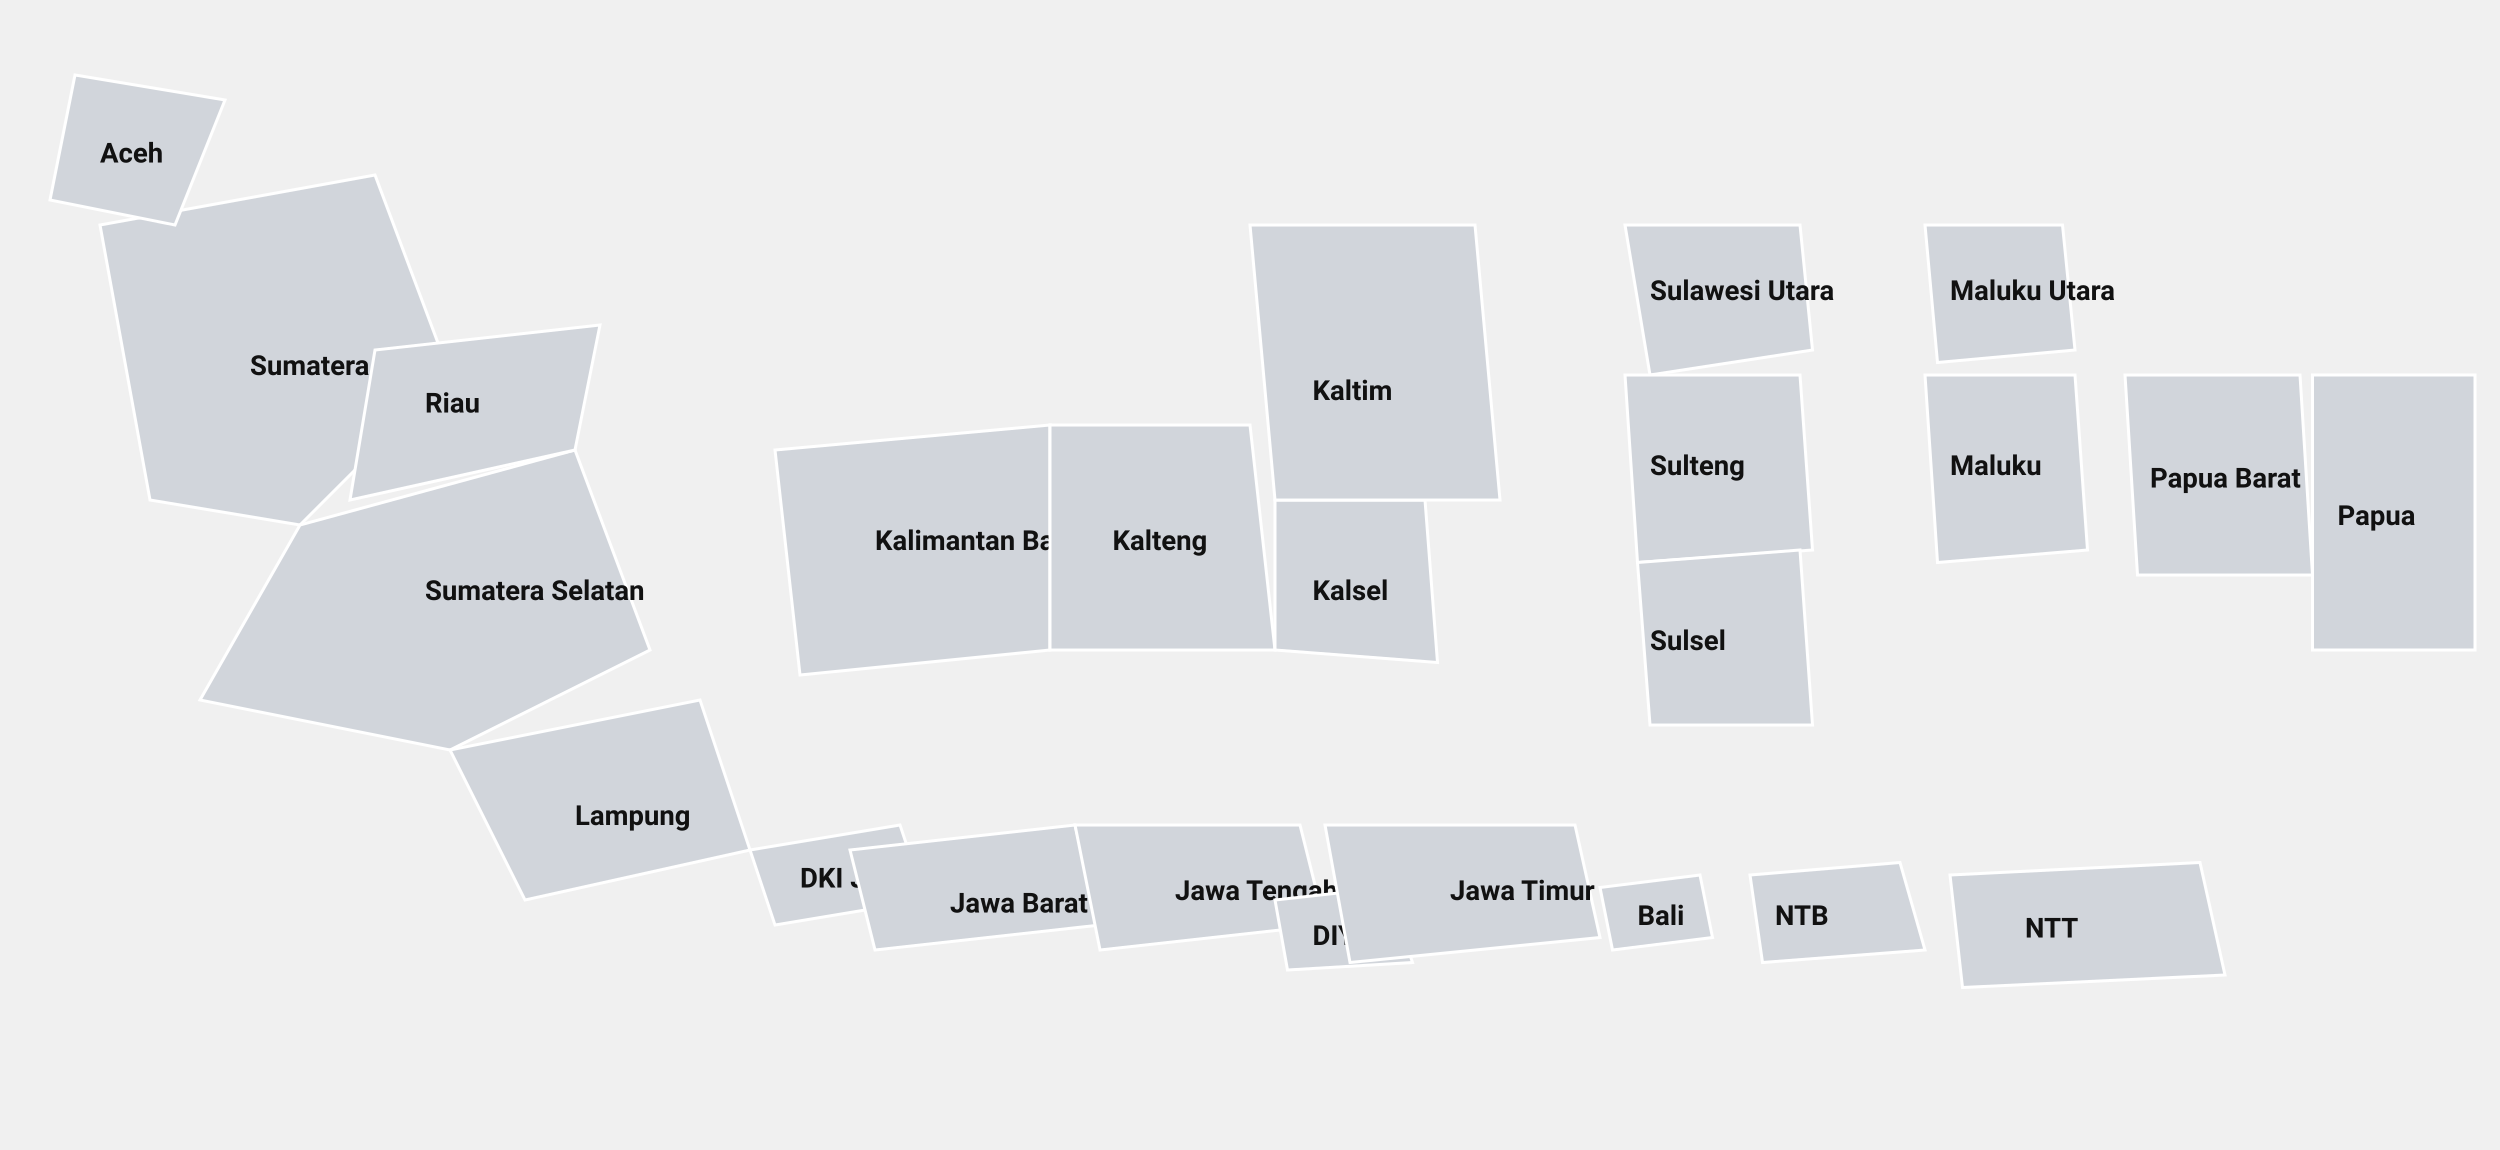
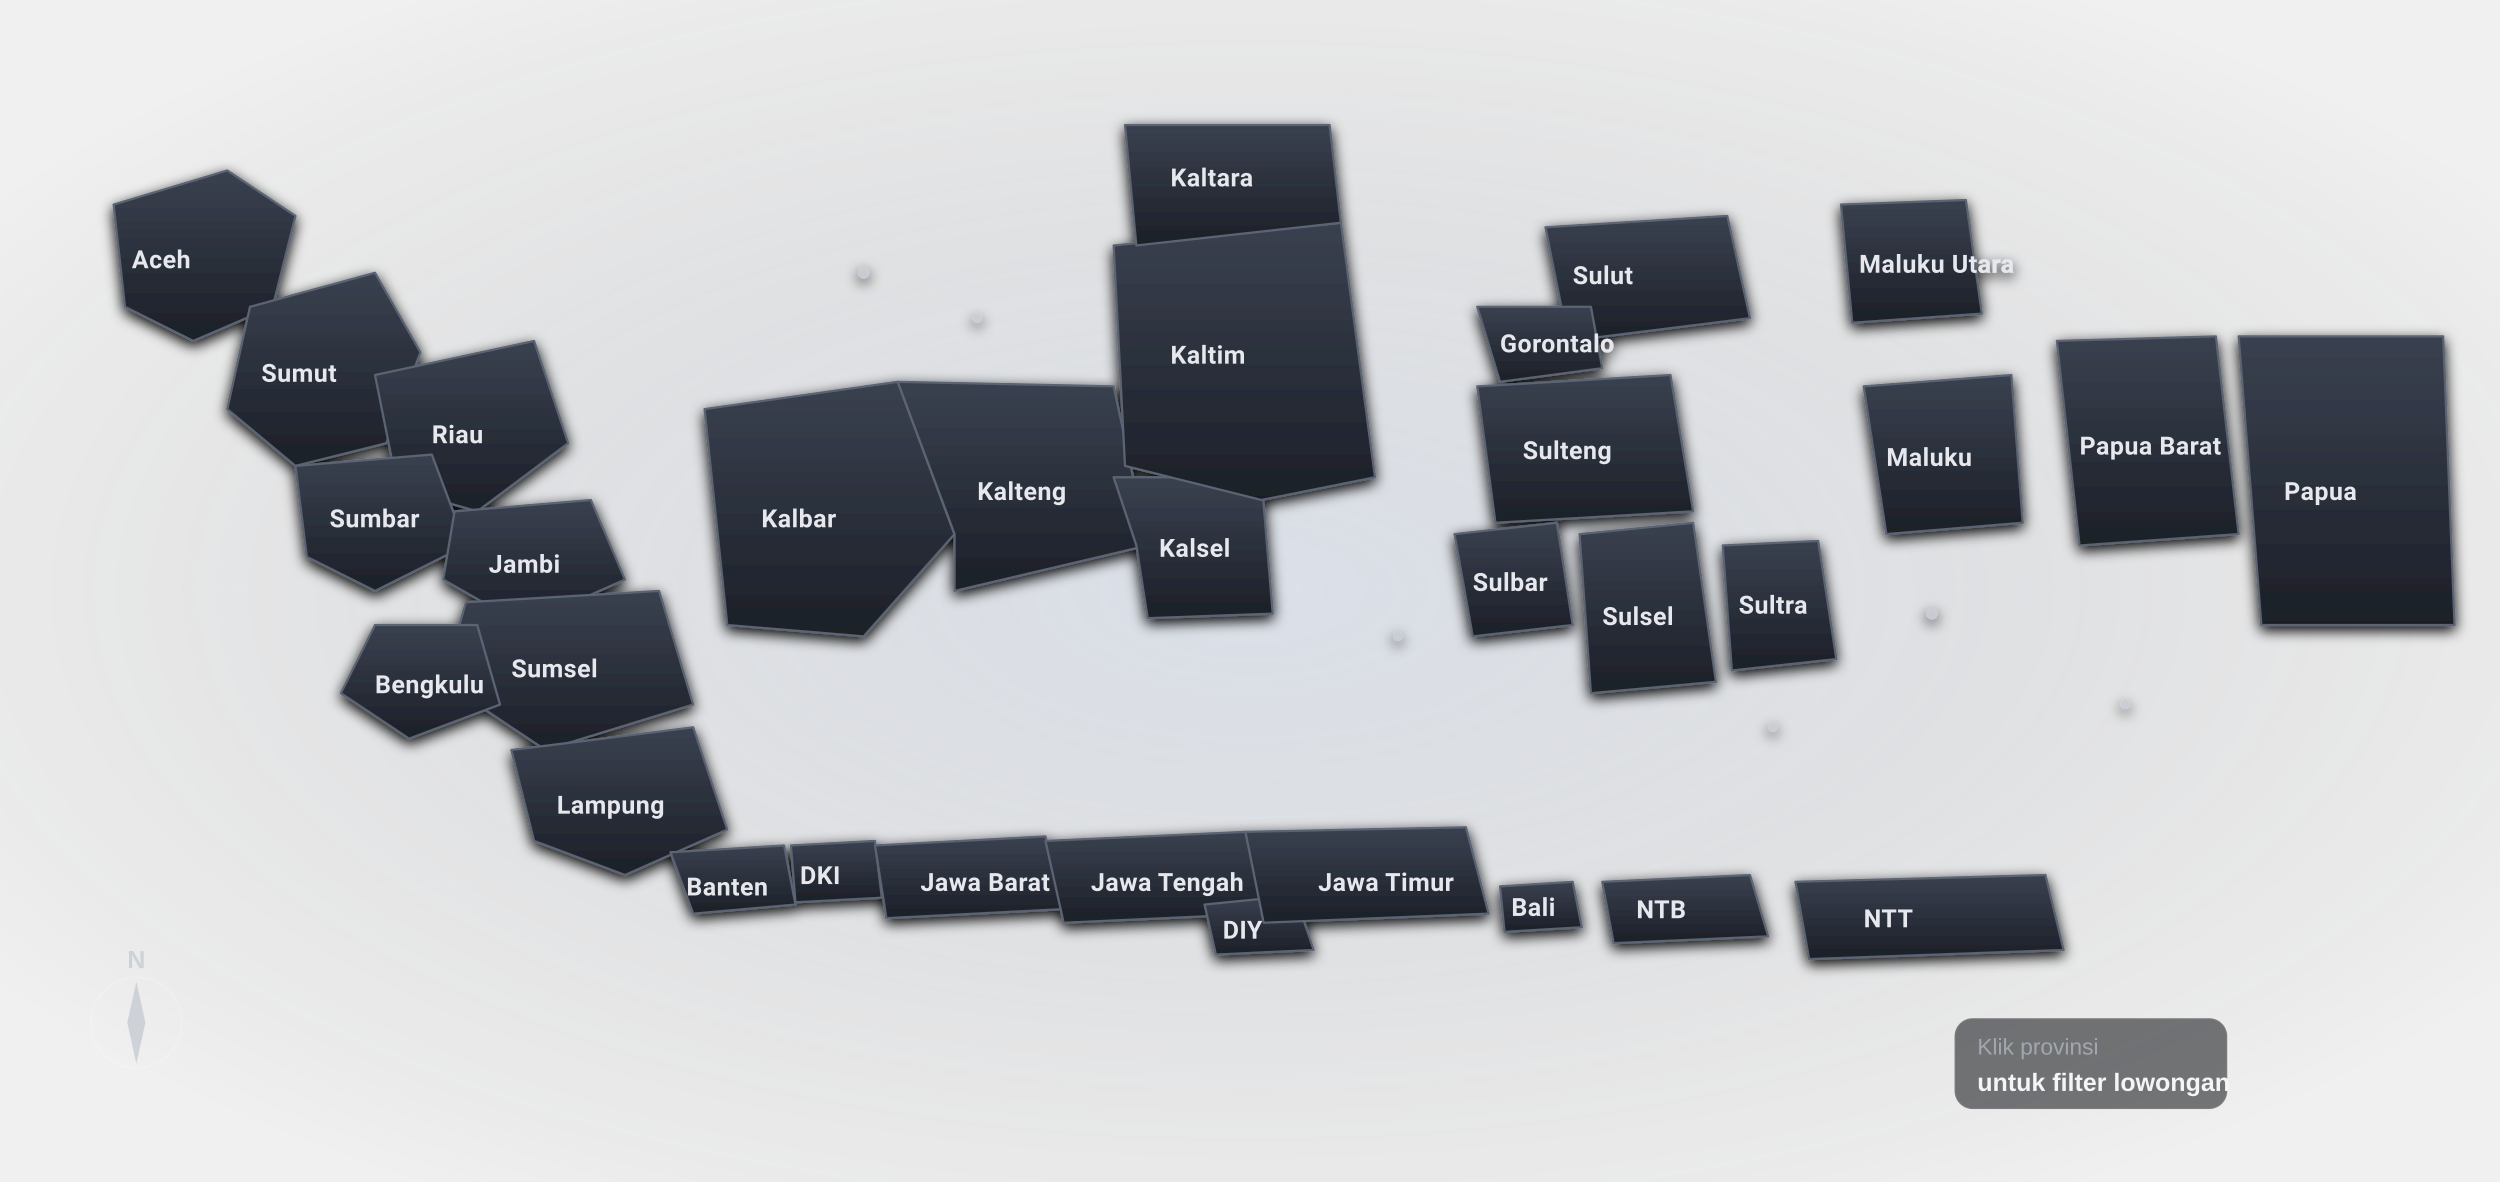
- <svg xmlns="http://www.w3.org/2000/svg" viewBox="0 0 1000 460" role="img" aria-label="Peta Indonesia">
-   <style>
-     .region { fill: #d1d5db; stroke: #ffffff; stroke-width: 1.2; transition: fill .2s; cursor: pointer; }
-     .region:hover { fill: #111111; }
-     .label { font-size: 11px; fill: #111111; font-weight: 700; pointer-events: none; }
-   </style>
-   <g font-family="-apple-system, Segoe UI, Roboto, Arial, sans-serif">
-     <path class="region" data-province="Sumatera Utara" d="M40,90 L150,70 L180,150 L120,210 L60,200 Z" />
-     <text class="label" x="100" y="150">Sumatera Utara</text>
-     <path class="region" data-province="Sumatera Selatan" d="M120,210 L230,180 L260,260 L180,300 L80,280 Z" />
-     <text class="label" x="170" y="240">Sumatera Selatan</text>
-     <path class="region" data-province="Lampung" d="M180,300 L280,280 L300,340 L210,360 Z" />
-     <text class="label" x="230" y="330">Lampung</text>
-     <path class="region" data-province="DKI Jakarta" d="M300,340 L360,330 L370,360 L310,370 Z" />
-     <text class="label" x="320" y="355">DKI Jakarta</text>
-     <path class="region" data-province="Jawa Barat" d="M340,340 L430,330 L440,370 L350,380 Z" />
-     <text class="label" x="380" y="365">Jawa Barat</text>
-     <path class="region" data-province="Jawa Tengah" d="M430,330 L520,330 L530,370 L440,380 Z" />
-     <text class="label" x="470" y="360">Jawa Tengah</text>
-     <path class="region" data-province="DI Yogyakarta" d="M510,360 L555,355 L565,385 L515,388 Z" />
-     <text class="label" x="525" y="378">DIY</text>
-     <path class="region" data-province="Jawa Timur" d="M530,330 L630,330 L640,375 L540,385 Z" />
-     <text class="label" x="580" y="360">Jawa Timur</text>
-     <path class="region" data-province="Bali" d="M640,355 L680,350 L685,375 L645,380 Z" />
-     <text class="label" x="655" y="370">Bali</text>
-     <path class="region" data-province="Nusa Tenggara Barat" d="M700,350 L760,345 L770,380 L705,385 Z" />
-     <text class="label" x="710" y="370">NTB</text>
-     <path class="region" data-province="Nusa Tenggara Timur" d="M780,350 L880,345 L890,390 L785,395 Z" />
-     <text class="label" x="810" y="375">NTT</text>
-     <path class="region" data-province="Kalimantan Barat" d="M310,180 L420,170 L420,260 L320,270 Z" />
-     <text class="label" x="350" y="220">Kalimantan Barat</text>
-     <path class="region" data-province="Kalimantan Tengah" d="M420,170 L500,170 L510,260 L420,260 Z" />
-     <text class="label" x="445" y="220">Kalteng</text>
-     <path class="region" data-province="Kalimantan Selatan" d="M510,200 L570,200 L575,265 L510,260 Z" />
-     <text class="label" x="525" y="240">Kalsel</text>
-     <path class="region" data-province="Kalimantan Timur" d="M500,90 L590,90 L600,200 L510,200 Z" />
-     <text class="label" x="525" y="160">Kaltim</text>
-     <path class="region" data-province="Sulawesi Utara" d="M650,90 L720,90 L725,140 L660,150 Z" />
-     <text class="label" x="660" y="120">Sulawesi Utara</text>
-     <path class="region" data-province="Sulawesi Tengah" d="M650,150 L720,150 L725,220 L655,225 Z" />
-     <text class="label" x="660" y="190">Sulteng</text>
-     <path class="region" data-province="Sulawesi Selatan" d="M655,225 L720,220 L725,290 L660,290 Z" />
-     <text class="label" x="660" y="260">Sulsel</text>
-     <path class="region" data-province="Maluku" d="M770,150 L830,150 L835,220 L775,225 Z" />
-     <text class="label" x="780" y="190">Maluku</text>
-     <path class="region" data-province="Maluku Utara" d="M770,90 L825,90 L830,140 L775,145 Z" />
-     <text class="label" x="780" y="120">Maluku Utara</text>
-     <path class="region" data-province="Papua Barat" d="M850,150 L920,150 L925,230 L855,230 Z" />
-     <text class="label" x="860" y="195">Papua Barat</text>
-     <path class="region" data-province="Papua" d="M925,150 L990,150 L990,260 L925,260 Z" />
-     <text class="label" x="935" y="210">Papua</text>
-     <path class="region" data-province="Aceh" d="M30,30 L90,40 L70,90 L20,80 Z" />
-     <text class="label" x="40" y="65">Aceh</text>
-     <path class="region" data-province="Riau" d="M150,140 L240,130 L230,180 L140,200 Z" />
-     <text class="label" x="170" y="165">Riau</text>
+ <svg xmlns="http://www.w3.org/2000/svg" viewBox="0 0 1100 520" role="img" aria-label="Peta Indonesia" preserveAspectRatio="xMidYMid meet">
+   <defs>
+     <linearGradient id="regionFill" x1="0" y1="0" x2="0" y2="1">
+       <stop offset="0%" stop-color="#3a4150" />
+       <stop offset="100%" stop-color="#1c1f27" />
+     </linearGradient>
+     <linearGradient id="regionFillHover" x1="0" y1="0" x2="0" y2="1">
+       <stop offset="0%" stop-color="#ffffff" />
+       <stop offset="100%" stop-color="#c9cdd4" />
+     </linearGradient>
+     <radialGradient id="oceanGlow" cx="50%" cy="50%" r="60%">
+       <stop offset="0%" stop-color="rgba(120,150,200,0.18)" />
+       <stop offset="100%" stop-color="rgba(0,0,0,0)" />
+     </radialGradient>
+     <filter id="softShadow" x="-20%" y="-20%" width="140%" height="140%">
+       <feGaussianBlur in="SourceAlpha" stdDeviation="3" />
+       <feOffset dx="0" dy="2" result="off" />
+       <feMerge>
+         <feMergeNode in="off" />
+         <feMergeNode in="SourceGraphic" />
+       </feMerge>
+     </filter>
+     <filter id="hoverGlow" x="-30%" y="-30%" width="160%" height="160%">
+       <feGaussianBlur stdDeviation="6" />
+       <feComponentTransfer>
+         <feFuncA type="linear" slope="1.0" />
+       </feComponentTransfer>
+       <feMerge>
+         <feMergeNode />
+         <feMergeNode in="SourceGraphic" />
+       </feMerge>
+     </filter>
+     <style>
+       .ocean { fill: url(#oceanGlow); }
+       .region {
+         fill: url(#regionFill);
+         stroke: #5b6473;
+         stroke-width: 1.0;
+         stroke-linejoin: round;
+         transition: fill .25s ease, stroke .25s ease, transform .25s ease, filter .25s ease;
+         cursor: pointer;
+         transform-origin: center;
+         transform-box: fill-box;
+       }
+       .region:hover {
+         fill: url(#regionFillHover);
+         stroke: #ffffff;
+         filter: drop-shadow(0 0 8px rgba(255,255,255,0.45));
+       }
+       .label {
+         font-family: -apple-system, "Segoe UI", Roboto, Arial, sans-serif;
+         font-size: 11px;
+         fill: #e6e8ed;
+         font-weight: 600;
+         pointer-events: none;
+         letter-spacing: .2px;
+       }
+       .label-sub {
+         font-size: 10px;
+         fill: #9aa0a8;
+         font-weight: 500;
+         pointer-events: none;
+       }
+       .island-dot {
+         fill: #c9cdd4;
+         opacity: .85;
+         pointer-events: none;
+       }
+       .gridline {
+         stroke: rgba(255,255,255,0.04);
+         stroke-width: .8;
+         stroke-dasharray: 2 4;
+       }
+     </style>
+   </defs>
+   <rect class="ocean" x="0" y="0" width="1100" height="520" />
+   <g>
+     <line class="gridline" x1="0" y1="130" x2="1100" y2="130" />
+     <line class="gridline" x1="0" y1="260" x2="1100" y2="260" />
+     <line class="gridline" x1="0" y1="390" x2="1100" y2="390" />
+     <line class="gridline" x1="250" y1="0" x2="250" y2="520" />
+     <line class="gridline" x1="500" y1="0" x2="500" y2="520" />
+     <line class="gridline" x1="750" y1="0" x2="750" y2="520" />
+   </g>
+   <g filter="url(#softShadow)">
+     <path class="region" data-province="Aceh" d="M50,90 L100,75 L130,95 L120,135 L85,150 L55,135 Z" />
+     <text class="label" x="58" y="118">Aceh</text>
+     <path class="region" data-province="Sumatera Utara" d="M110,135 L165,120 L185,155 L170,195 L130,205 L100,180 Z" />
+     <text class="label" x="115" y="168">Sumut</text>
+     <path class="region" data-province="Riau" d="M165,165 L235,150 L250,195 L210,225 L175,215 Z" />
+     <text class="label" x="190" y="195">Riau</text>
+     <path class="region" data-province="Sumatera Barat" d="M130,205 L190,200 L205,240 L165,260 L135,245 Z" />
+     <text class="label" x="145" y="232">Sumbar</text>
+     <path class="region" data-province="Jambi" d="M200,225 L260,220 L275,255 L230,275 L195,255 Z" />
+     <text class="label" x="215" y="252">Jambi</text>
+     <path class="region" data-province="Sumatera Selatan" d="M205,265 L290,260 L305,310 L240,330 L195,300 Z" />
+     <text class="label" x="225" y="298">Sumsel</text>
+     <path class="region" data-province="Bengkulu" d="M165,275 L210,275 L220,310 L180,325 L150,305 Z" />
+     <text class="label" x="165" y="305">Bengkulu</text>
+     <path class="region" data-province="Lampung" d="M225,330 L305,320 L320,365 L275,385 L235,370 Z" />
+     <text class="label" x="245" y="358">Lampung</text>
+     <path class="region" data-province="Banten" d="M295,375 L345,372 L350,398 L305,402 Z" />
+     <text class="label" x="302" y="394">Banten</text>
+     <path class="region" data-province="DKI Jakarta" d="M348,372 L385,370 L388,395 L350,397 Z" />
+     <text class="label" x="352" y="389">DKI</text>
+     <path class="region" data-province="Jawa Barat" d="M385,372 L460,368 L468,400 L390,404 Z" />
+     <text class="label" x="405" y="392">Jawa Barat</text>
+     <path class="region" data-province="Jawa Tengah" d="M460,370 L548,366 L556,402 L468,406 Z" />
+     <text class="label" x="480" y="392">Jawa Tengah</text>
+     <path class="region" data-province="DI Yogyakarta" d="M530,398 L570,394 L578,418 L535,420 Z" />
+     <text class="label" x="538" y="413">DIY</text>
+     <path class="region" data-province="Jawa Timur" d="M548,366 L645,364 L655,402 L556,406 Z" />
+     <text class="label" x="580" y="392">Jawa Timur</text>
+     <path class="region" data-province="Bali" d="M660,390 L692,388 L696,408 L662,410 Z" />
+     <text class="label" x="665" y="403">Bali</text>
+     <path class="region" data-province="Nusa Tenggara Barat" d="M705,388 L770,385 L778,412 L710,415 Z" />
+     <text class="label" x="720" y="404">NTB</text>
+     <path class="region" data-province="Nusa Tenggara Timur" d="M790,388 L900,385 L908,418 L796,422 Z" />
+     <text class="label" x="820" y="408">NTT</text>
+     <path class="region" data-province="Kalimantan Barat" d="M310,180 L395,168 L420,235 L380,280 L320,275 Z" />
+     <text class="label" x="335" y="232">Kalbar</text>
+     <path class="region" data-province="Kalimantan Tengah" d="M395,168 L490,170 L505,240 L420,260 L420,235 Z" />
+     <text class="label" x="430" y="220">Kalteng</text>
+     <path class="region" data-province="Kalimantan Selatan" d="M490,210 L555,210 L560,270 L505,272 L500,240 Z" />
+     <text class="label" x="510" y="245">Kalsel</text>
+     <path class="region" data-province="Kalimantan Timur" d="M490,108 L590,98 L605,210 L555,220 L495,205 Z" />
+     <text class="label" x="515" y="160">Kaltim</text>
+     <path class="region" data-province="Kalimantan Utara" d="M495,55 L585,55 L590,98 L500,108 Z" />
+     <text class="label" x="515" y="82">Kaltara</text>
+     <path class="region" data-province="Sulawesi Utara" d="M680,100 L760,95 L770,140 L690,150 Z" />
+     <text class="label" x="692" y="125">Sulut</text>
+     <path class="region" data-province="Gorontalo" d="M650,135 L700,135 L705,162 L660,168 Z" />
+     <text class="label" x="660" y="155">Gorontalo</text>
+     <path class="region" data-province="Sulawesi Tengah" d="M650,170 L735,165 L745,225 L658,230 Z" />
+     <text class="label" x="670" y="202">Sulteng</text>
+     <path class="region" data-province="Sulawesi Barat" d="M640,235 L685,230 L692,275 L648,280 Z" />
+     <text class="label" x="648" y="260">Sulbar</text>
+     <path class="region" data-province="Sulawesi Selatan" d="M695,235 L745,230 L755,300 L700,305 Z" />
+     <text class="label" x="705" y="275">Sulsel</text>
+     <path class="region" data-province="Sulawesi Tenggara" d="M758,240 L800,238 L808,290 L762,295 Z" />
+     <text class="label" x="765" y="270">Sultra</text>
+     <path class="region" data-province="Maluku Utara" d="M810,90 L865,88 L872,138 L815,142 Z" />
+     <text class="label" x="818" y="120">Maluku Utara</text>
+     <path class="region" data-province="Maluku" d="M820,170 L885,165 L890,230 L830,235 Z" />
+     <text class="label" x="830" y="205">Maluku</text>
+     <path class="region" data-province="Papua Barat" d="M905,150 L975,148 L985,235 L915,240 Z" />
+     <text class="label" x="915" y="200">Papua Barat</text>
+     <path class="region" data-province="Papua" d="M985,148 L1075,148 L1080,275 L995,275 Z" />
+     <text class="label" x="1005" y="220">Papua</text>
+     <circle class="island-dot" cx="380" cy="120" r="2.5" />
+     <circle class="island-dot" cx="430" cy="140" r="2" />
+     <circle class="island-dot" cx="615" cy="280" r="2" />
+     <circle class="island-dot" cx="850" cy="270" r="2.5" />
+     <circle class="island-dot" cx="780" cy="320" r="2" />
+     <circle class="island-dot" cx="935" cy="310" r="2" />
+   </g>
+   <g transform="translate(60,450)" opacity="0.85">
+     <circle cx="0" cy="0" r="20" fill="none" stroke="rgba(255,255,255,0.18)" stroke-width="1" />
+     <path d="M0,-18 L4,0 L0,18 L-4,0 Z" fill="#c9cdd4" />
+     <text x="0" y="-24" text-anchor="middle" font-family="-apple-system, Arial, sans-serif" font-size="11" fill="#c9cdd4" font-weight="700">N</text>
+   </g>
+   <g transform="translate(950,470)" opacity="0.9">
+     <rect x="-90" y="-22" width="120" height="40" rx="8" fill="rgba(11,13,16,0.6)" stroke="rgba(255,255,255,0.08)" />
+     <text x="-80" y="-6" font-family="-apple-system, Arial, sans-serif" font-size="10" fill="#9aa0a8">Klik provinsi</text>
+     <text x="-80" y="10" font-family="-apple-system, Arial, sans-serif" font-size="11" fill="#f5f6f8" font-weight="700">untuk filter lowongan</text>
  </g>
</svg>
